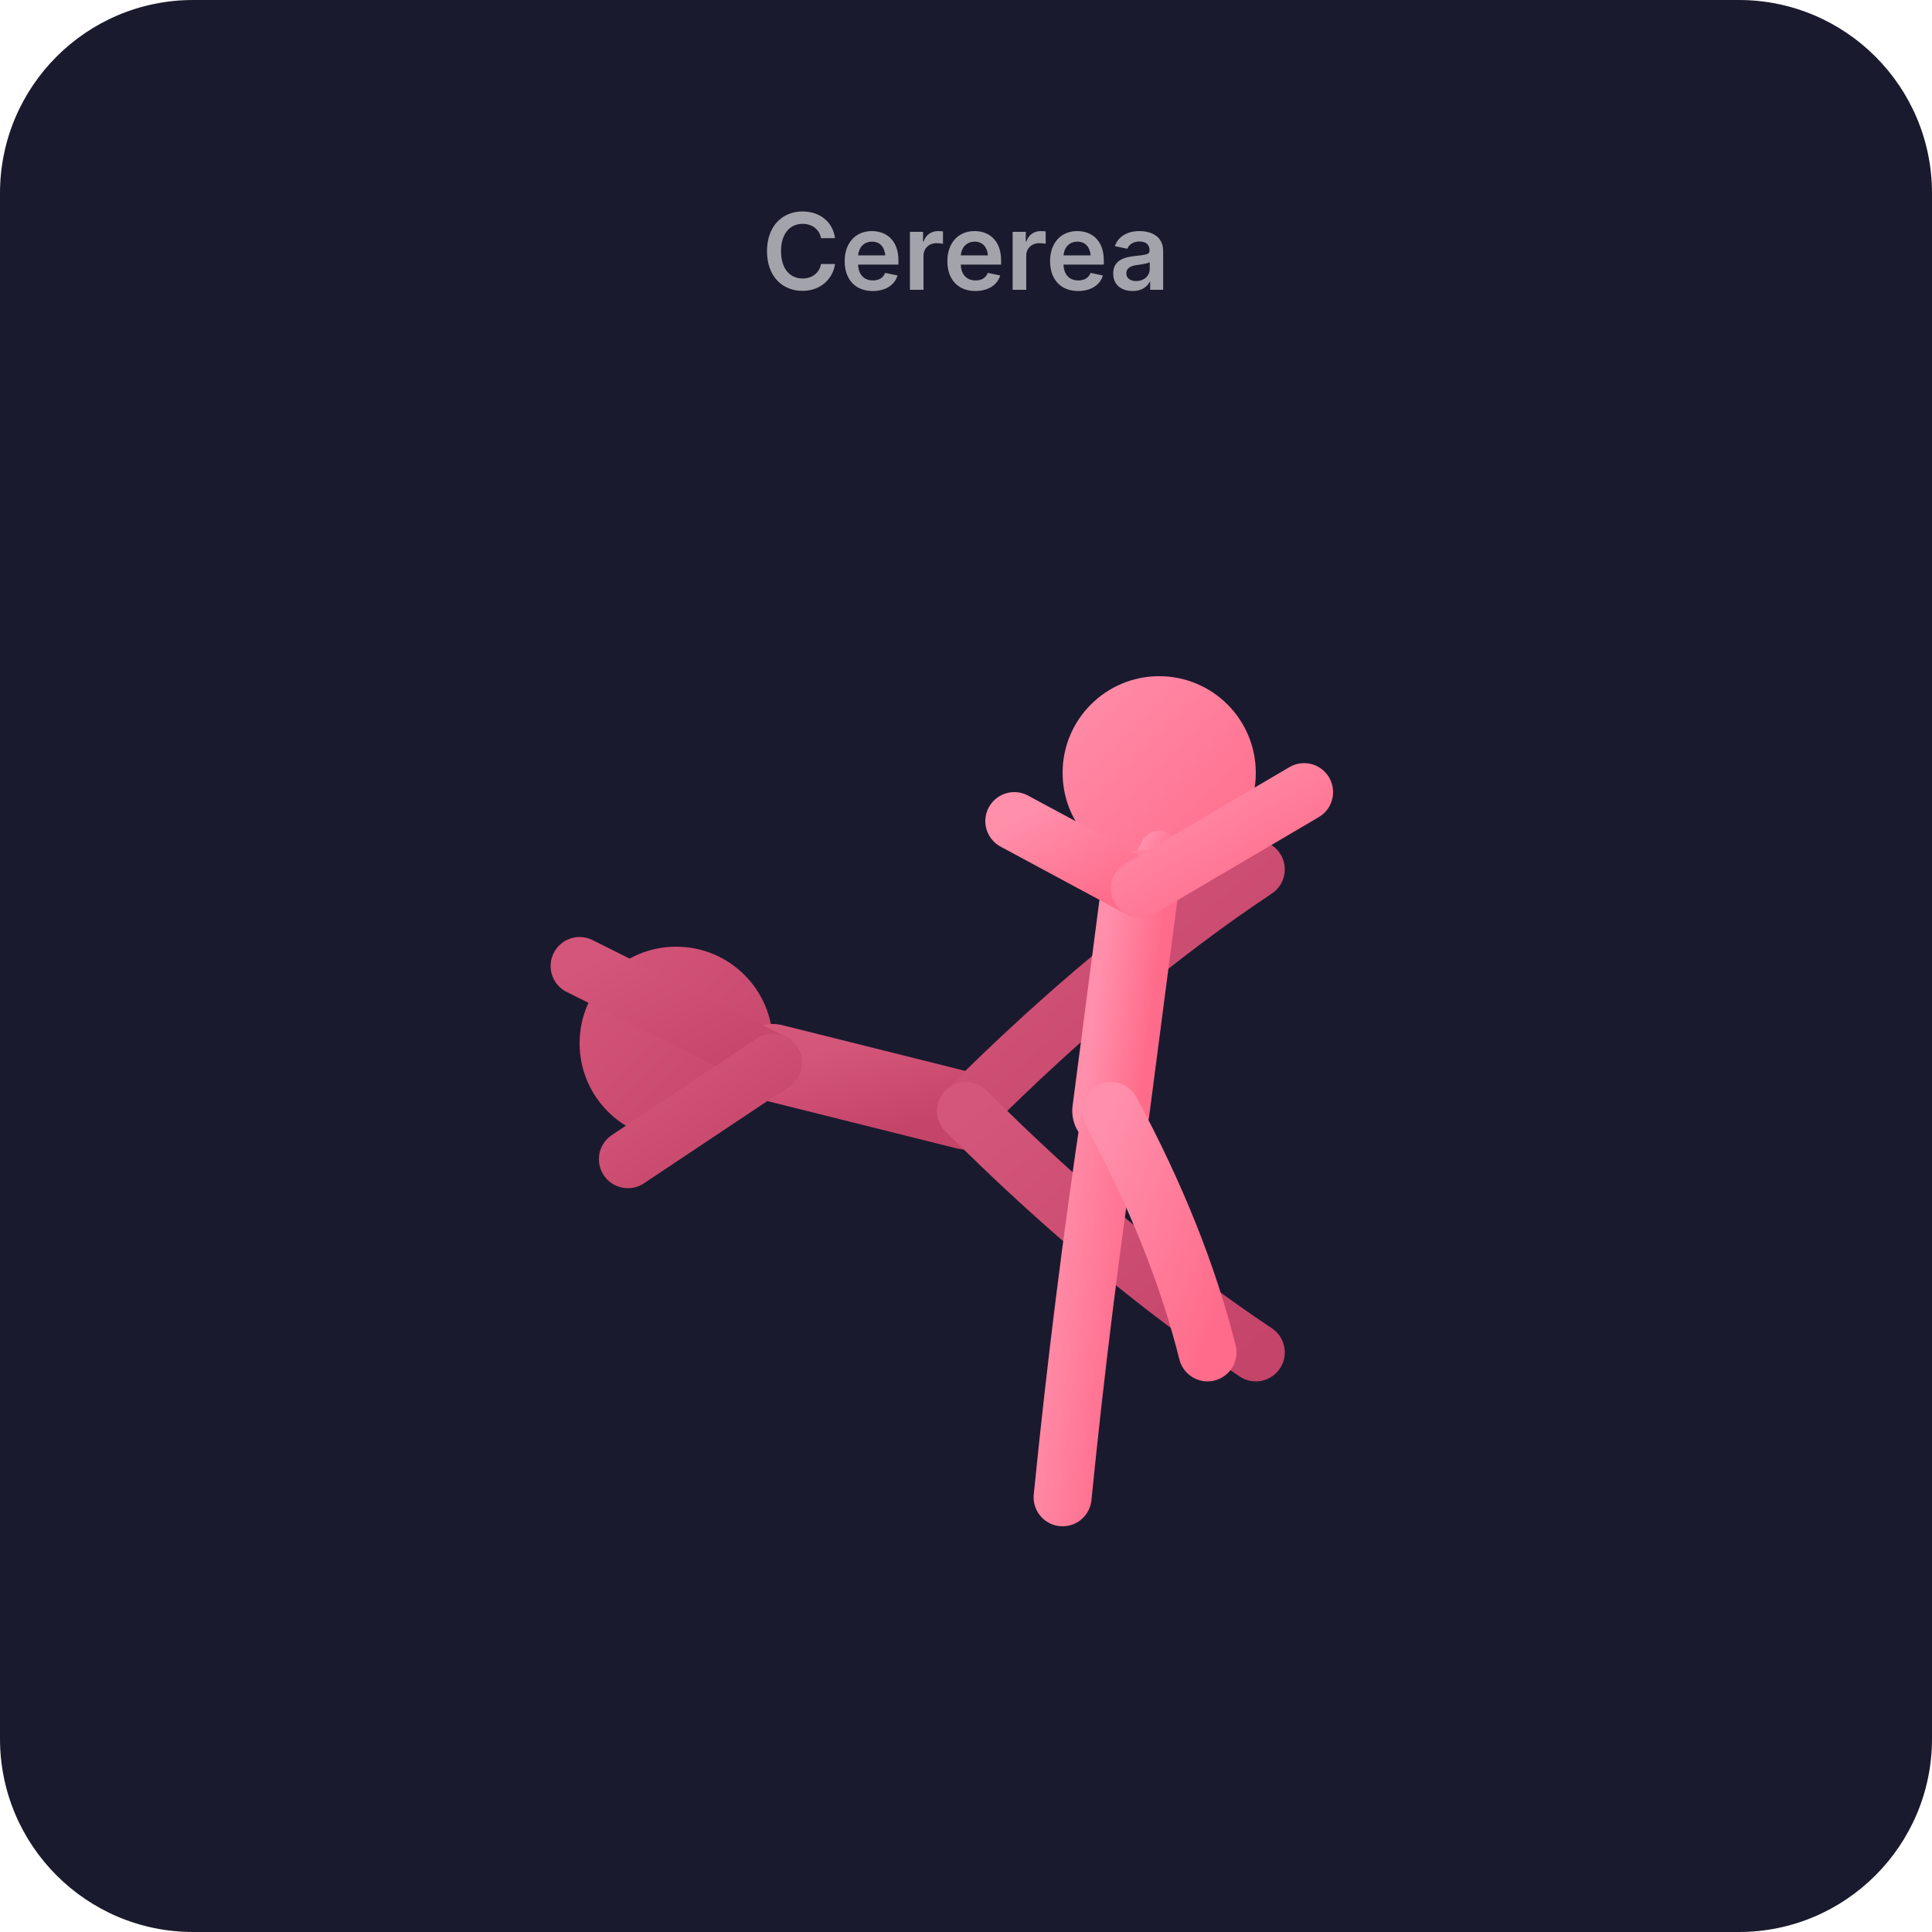
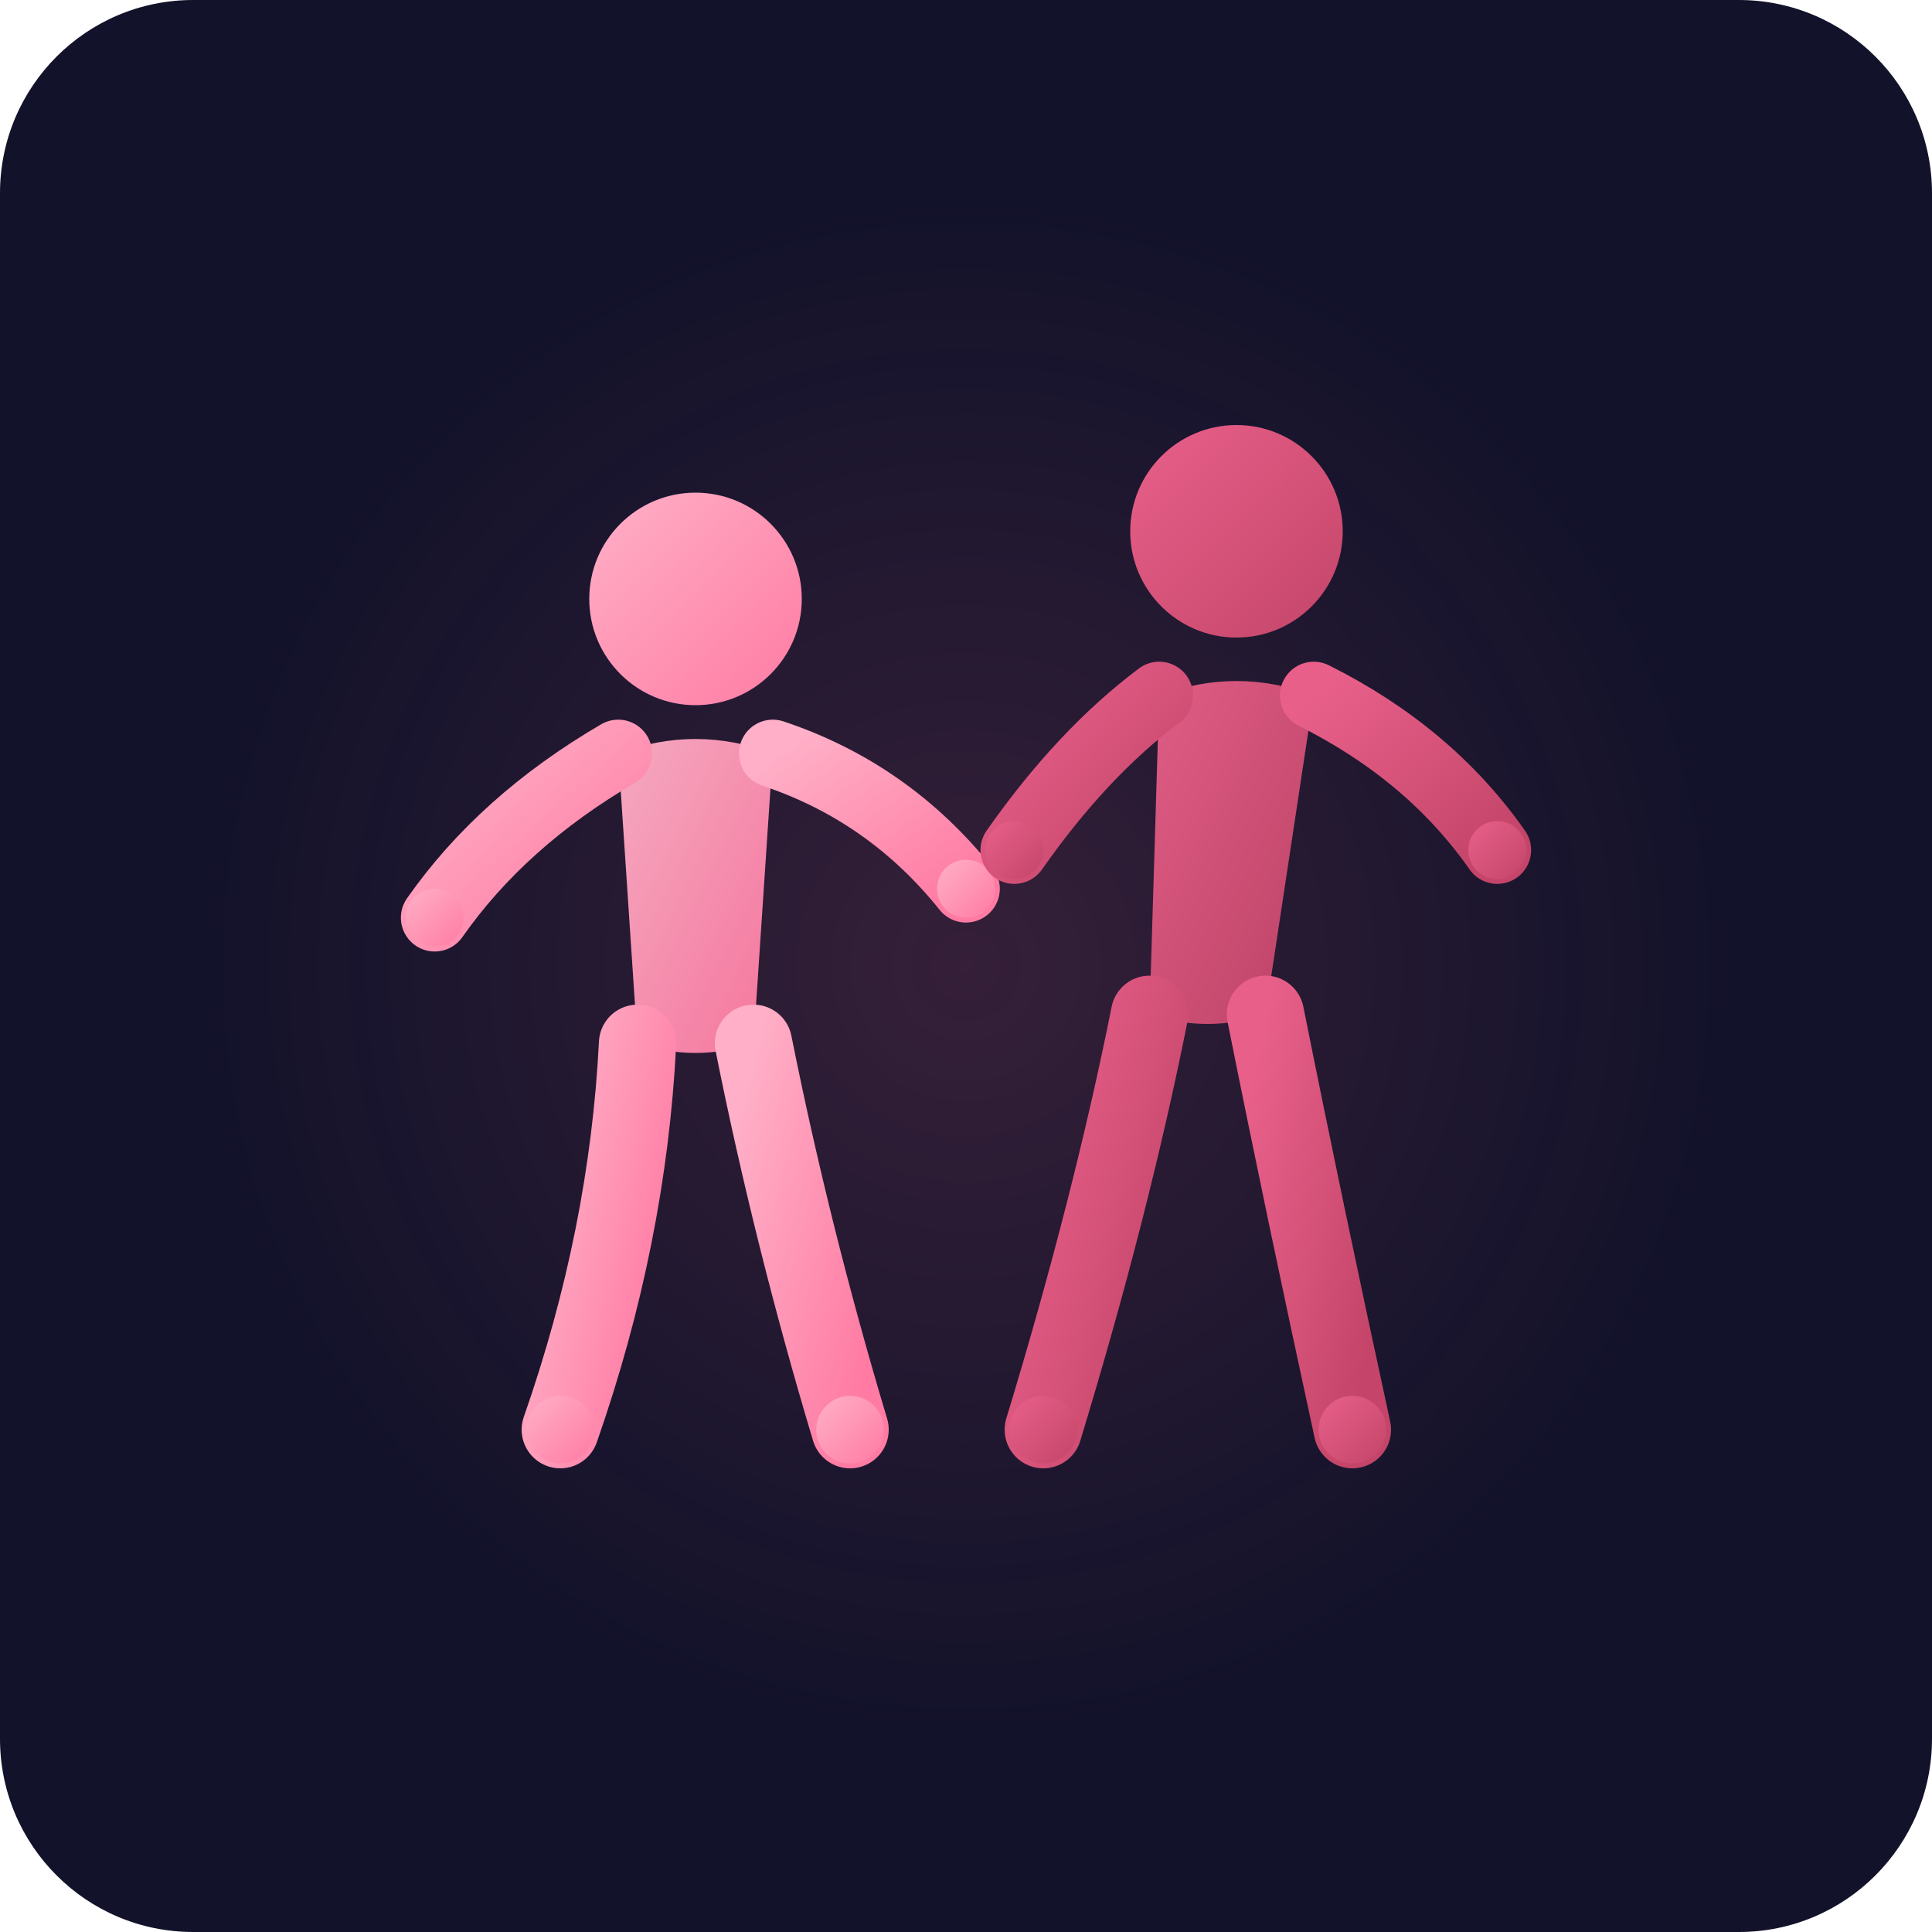
<svg xmlns="http://www.w3.org/2000/svg" viewBox="0 0 200 200" width="200" height="200">
  <defs>
    <linearGradient id="g1" x1="0%" y1="0%" x2="100%" y2="100%">
-       <stop offset="0%" style="stop-color:#FF8FAB;stop-opacity:1" />
-       <stop offset="100%" style="stop-color:#FF6B8A;stop-opacity:1" />
+       <stop offset="0%" style="stop-color:#FFB0C8;stop-opacity:1" />
+       <stop offset="100%" style="stop-color:#FF7BA3;stop-opacity:1" />
    </linearGradient>
    <linearGradient id="g2" x1="0%" y1="0%" x2="100%" y2="100%">
-       <stop offset="0%" style="stop-color:#D4567A;stop-opacity:1" />
+       <stop offset="0%" style="stop-color:#E8608A;stop-opacity:1" />
      <stop offset="100%" style="stop-color:#C44569;stop-opacity:1" />
    </linearGradient>
+     <radialGradient id="glow" cx="50%" cy="50%" r="50%">
+       <stop offset="0%" style="stop-color:#FF6B8A;stop-opacity:0.15" />
+       <stop offset="100%" style="stop-color:#FF6B8A;stop-opacity:0" />
+     </radialGradient>
  </defs>
-   <rect width="200" height="200" fill="#1a1a2e" rx="20" />
-   <text x="100" y="30" text-anchor="middle" fill="rgba(255,255,255,0.6)" font-family="-apple-system, sans-serif" font-size="11" font-weight="600">Cererea</text>
-   <circle cx="70" cy="108" r="10" fill="url(#g2)" />
-   <line x1="70" y1="116" x2="80" y2="110" stroke="url(#g2)" stroke-width="4" stroke-linecap="round" />
-   <line x1="80" y1="110" x2="100" y2="115" stroke="url(#g2)" stroke-width="8" stroke-linecap="round" />
-   <path d="M80,110 Q70.0,105.0 60,100" fill="none" stroke="url(#g2)" stroke-width="6" stroke-linecap="round" />
-   <path d="M80,110 Q72.5,115.0 65,120" fill="none" stroke="url(#g2)" stroke-width="6" stroke-linecap="round" />
-   <path d="M100,115 Q115,100 130,90" fill="none" stroke="url(#g2)" stroke-width="6" stroke-linecap="round" />
-   <path d="M100,115 Q115,130 130,140" fill="none" stroke="url(#g2)" stroke-width="6" stroke-linecap="round" />
-   <circle cx="120" cy="80" r="10" fill="url(#g1)" />
-   <line x1="120" y1="88" x2="118" y2="92" stroke="url(#g1)" stroke-width="4" stroke-linecap="round" />
-   <line x1="118" y1="92" x2="115" y2="115" stroke="url(#g1)" stroke-width="8" stroke-linecap="round" />
-   <path d="M118,92 Q111.5,88.5 105,85" fill="none" stroke="url(#g1)" stroke-width="6" stroke-linecap="round" />
-   <path d="M118,92 Q126.5,87.0 135,82" fill="none" stroke="url(#g1)" stroke-width="6" stroke-linecap="round" />
-   <path d="M115,115 Q112,135 110,155" fill="none" stroke="url(#g1)" stroke-width="6" stroke-linecap="round" />
-   <path d="M115,115 Q122,128 125,140" fill="none" stroke="url(#g1)" stroke-width="6" stroke-linecap="round" />
+   <rect width="200" height="200" fill="#12122a" rx="20" />
+   <circle cx="100" cy="100" r="80" fill="url(#glow)" />
+   <circle cx="72" cy="62" r="11" fill="url(#g1)" />
+   <line x1="72" y1="71" x2="72.0" y2="75.0" stroke="url(#g1)" stroke-width="6" stroke-linecap="round" />
+   <path d="M64,78 Q72.0,75 80,78               L78,108 Q72.0,110 66,108 Z" fill="url(#g1)" opacity="0.95" />
+   <path d="M64,78 Q52,85 45,95" fill="none" stroke="url(#g1)" stroke-width="7" stroke-linecap="round" />
+   <circle cx="45" cy="95" r="3.0" fill="url(#g1)" />
+   <path d="M80,78 Q92,82 100,92" fill="none" stroke="url(#g1)" stroke-width="7" stroke-linecap="round" />
+   <circle cx="100" cy="92" r="3.0" fill="url(#g1)" />
+   <path d="M66,108 Q65,128 58,148" fill="none" stroke="url(#g1)" stroke-width="8" stroke-linecap="round" />
+   <circle cx="58" cy="148" r="3.5" fill="url(#g1)" />
+   <path d="M78,108 Q82,128 88,148" fill="none" stroke="url(#g1)" stroke-width="8" stroke-linecap="round" />
+   <circle cx="88" cy="148" r="3.5" fill="url(#g1)" />
+   <circle cx="128" cy="55" r="11" fill="url(#g2)" />
+   <line x1="128" y1="64" x2="128.0" y2="69.0" stroke="url(#g2)" stroke-width="6" stroke-linecap="round" />
+   <path d="M120,72 Q128.0,69 136,72               L131,105 Q125.0,107 119,105 Z" fill="url(#g2)" opacity="0.95" />
+   <path d="M120,72 Q112,78 105,88" fill="none" stroke="url(#g2)" stroke-width="7" stroke-linecap="round" />
+   <circle cx="105" cy="88" r="3.0" fill="url(#g2)" />
+   <path d="M136,72 Q148,78 155,88" fill="none" stroke="url(#g2)" stroke-width="7" stroke-linecap="round" />
+   <circle cx="155" cy="88" r="3.0" fill="url(#g2)" />
+   <path d="M119,105 Q115,125 108,148" fill="none" stroke="url(#g2)" stroke-width="8" stroke-linecap="round" />
+   <circle cx="108" cy="148" r="3.5" fill="url(#g2)" />
+   <path d="M131,105 Q135,125 140,148" fill="none" stroke="url(#g2)" stroke-width="8" stroke-linecap="round" />
+   <circle cx="140" cy="148" r="3.5" fill="url(#g2)" />
</svg>
